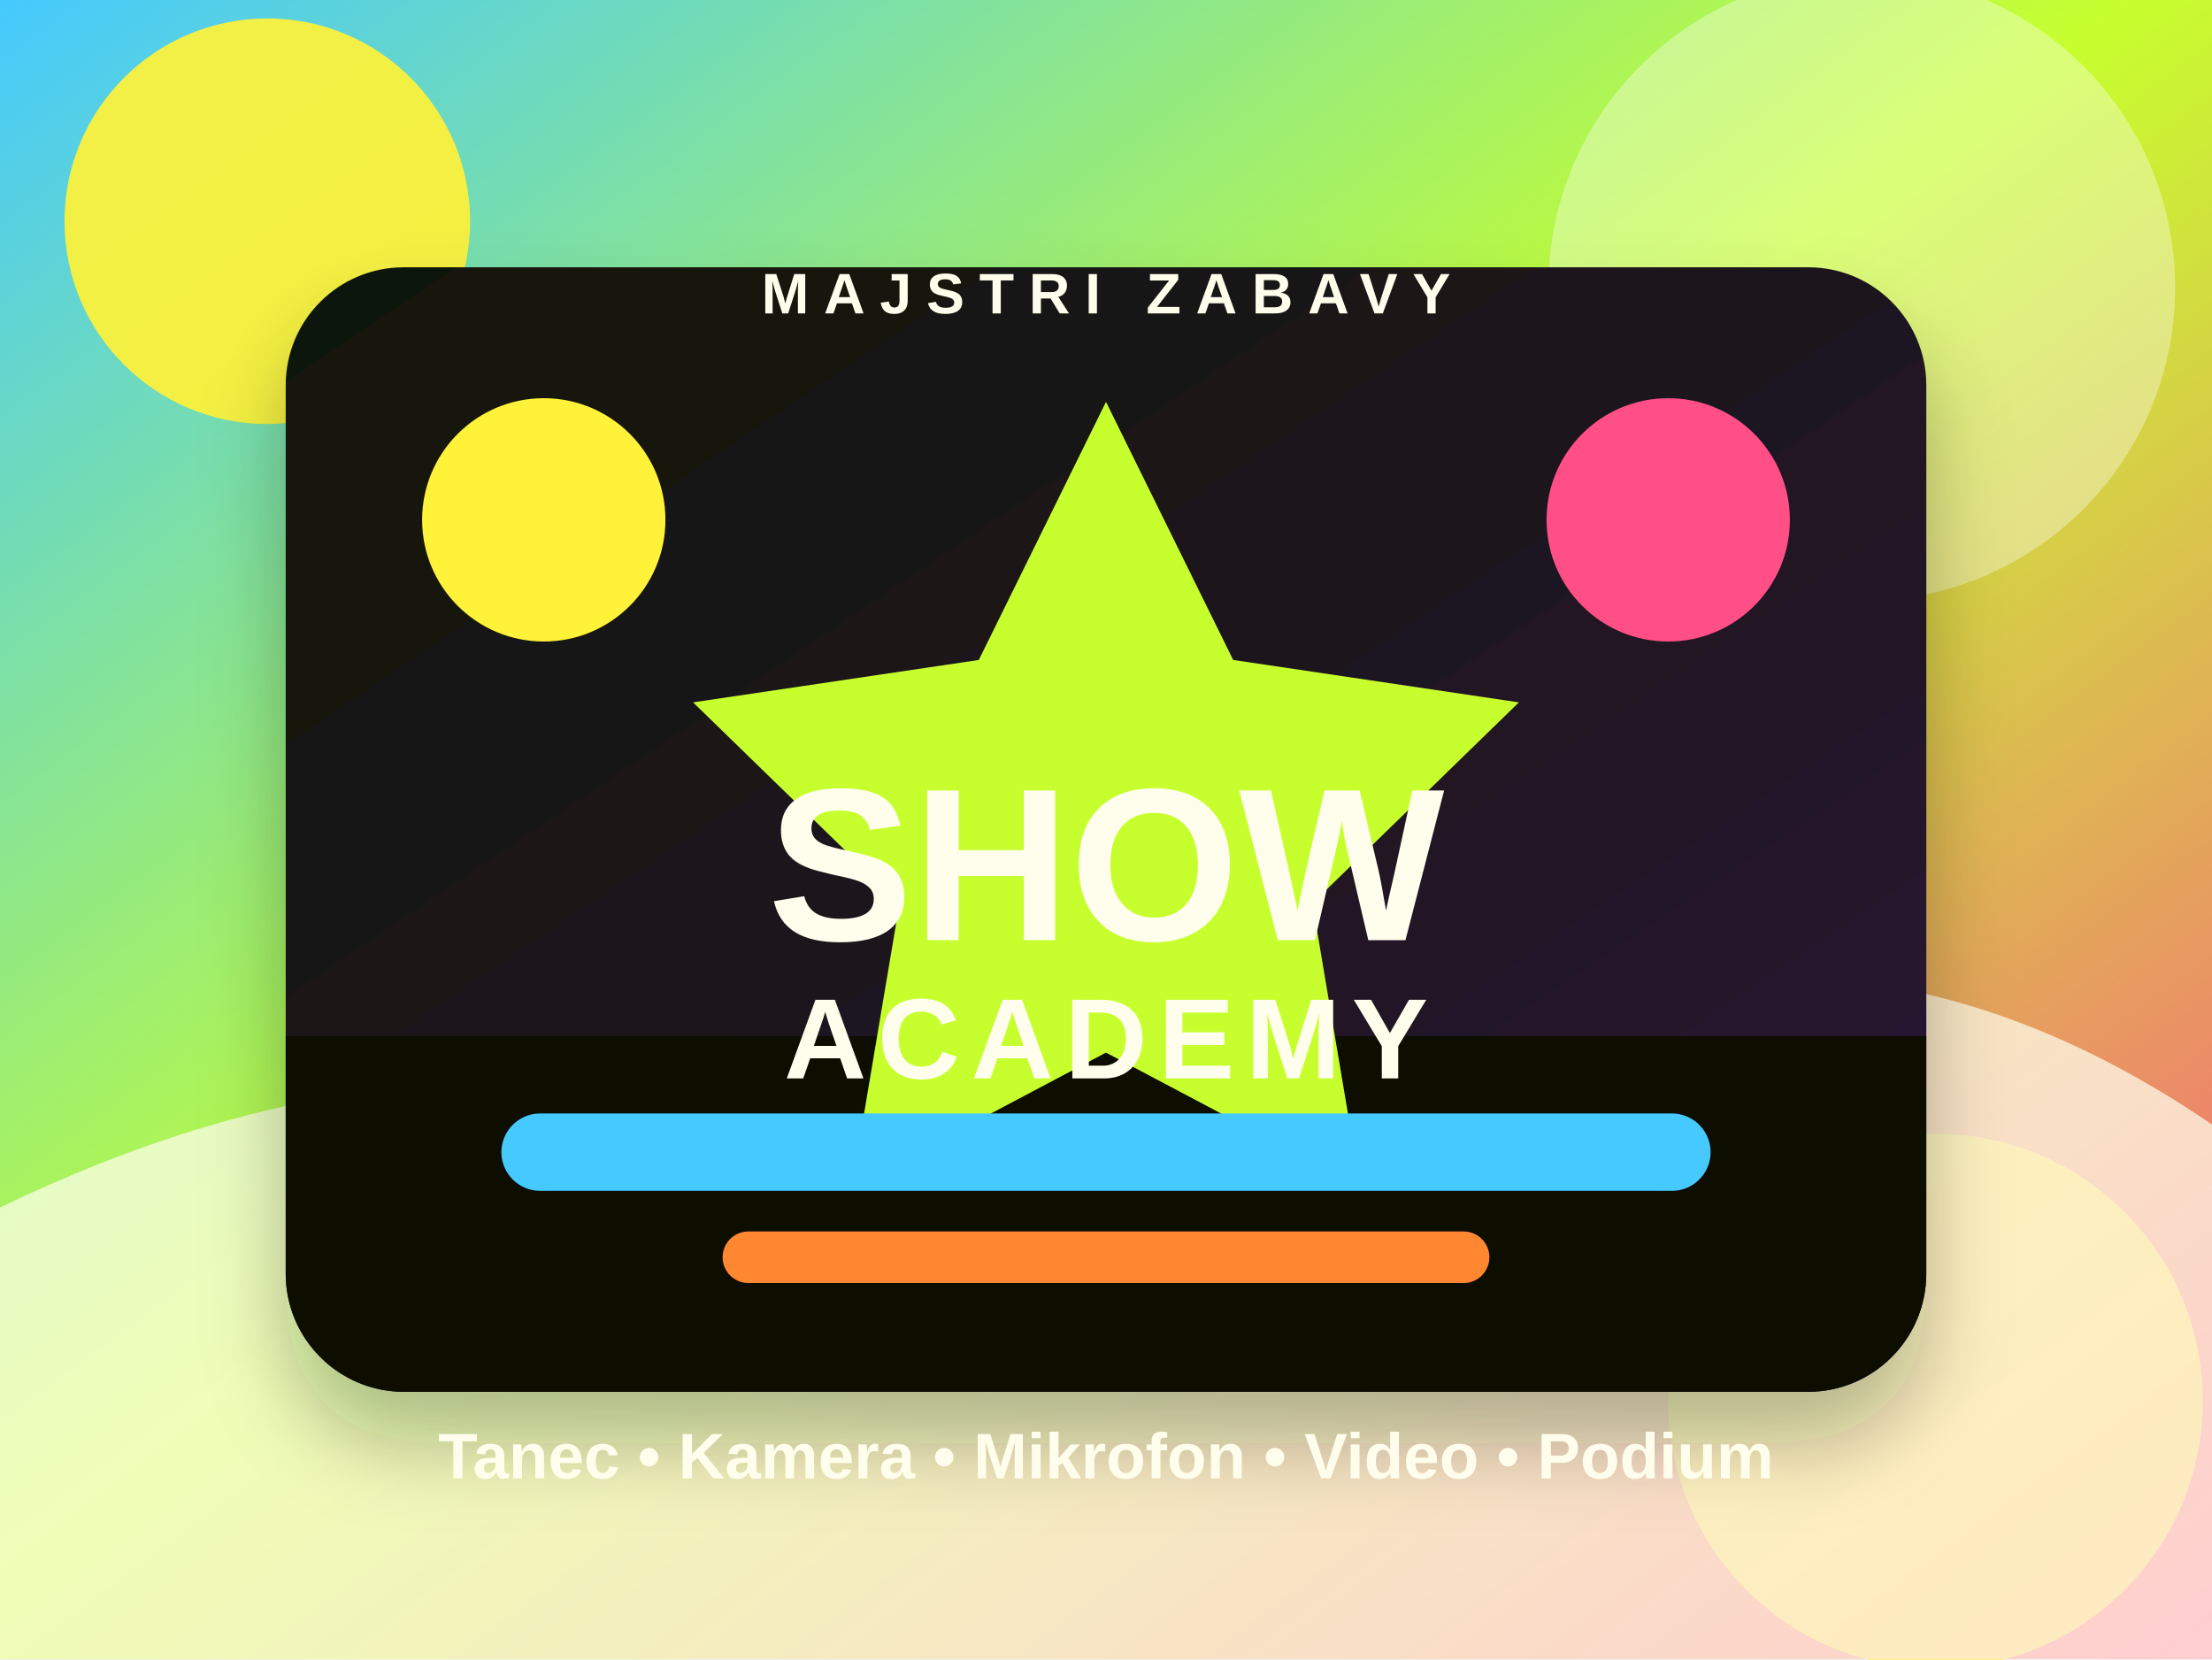
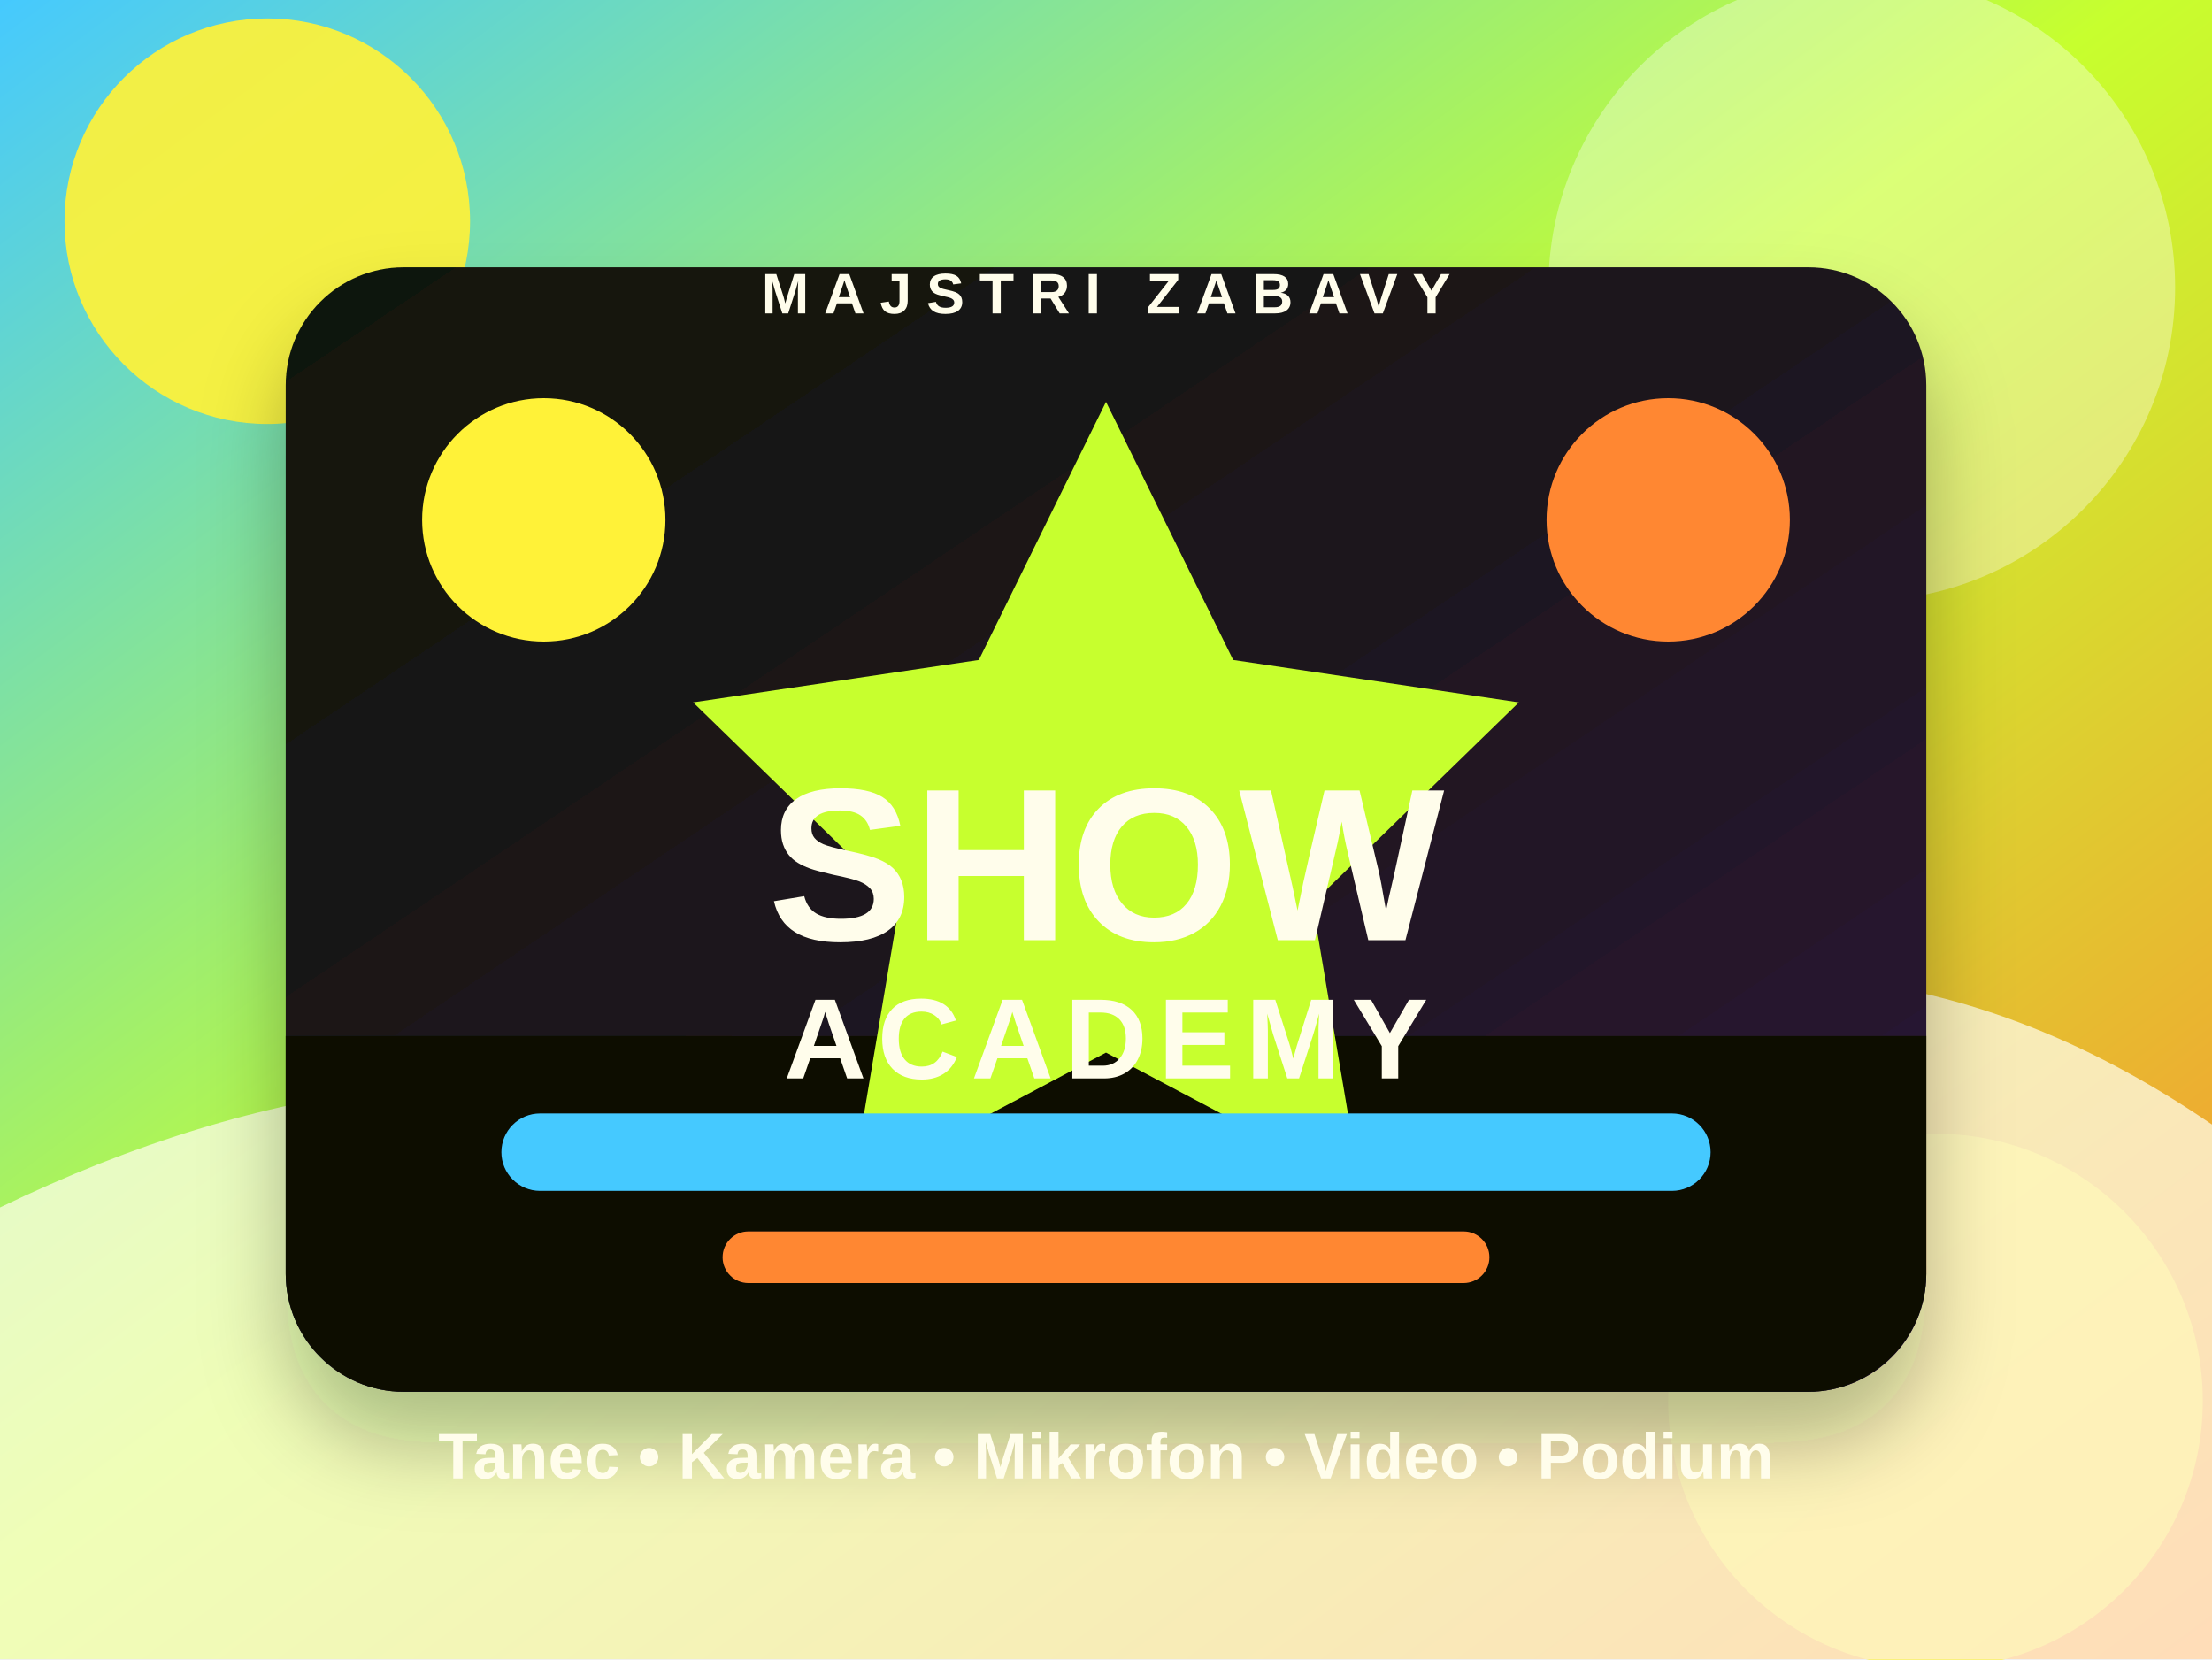
<svg xmlns="http://www.w3.org/2000/svg" viewBox="0 0 1200 900" role="img" aria-labelledby="title desc">
  <defs>
    <linearGradient id="bg" x1="0" y1="0" x2="1" y2="1">
      <stop offset="0" stop-color="#45c9ff" />
      <stop offset=".48" stop-color="#c7ff2e" />
-       <stop offset="1" stop-color="#ff4f86" />
+       <stop offset="1" stop-color="#ff8732" />
    </linearGradient>
    <linearGradient id="stage" x1="0" y1="0" x2="1" y2="1">
      <stop offset="0" stop-color="#101707" />
      <stop offset="1" stop-color="#2d1338" />
    </linearGradient>
    <filter id="shadow" x="-20%" y="-20%" width="140%" height="140%">
      <feDropShadow dx="0" dy="28" stdDeviation="22" flood-color="#101707" flood-opacity=".28" />
    </filter>
  </defs>
  <rect width="1200" height="900" rx="0" fill="url(#bg)" />
  <circle cx="145" cy="120" r="110" fill="#fff238" opacity=".92" />
  <circle cx="1010" cy="156" r="170" fill="#fff" opacity=".35" />
  <circle cx="1050" cy="760" r="145" fill="#fff238" opacity=".62" />
  <path d="M0 655c145-70 281-86 408-48 137 41 244 32 366-30 144-73 287-62 426 33v290H0z" fill="#fffdeb" opacity=".72" />
  <g filter="url(#shadow)">
    <rect x="155" y="145" width="890" height="610" rx="64" fill="url(#stage)" />
    <path d="M155 562h890v129c0 35-29 64-64 64H219c-35 0-64-29-64-64z" fill="#080905" />
    <circle cx="295" cy="282" r="66" fill="#fff238" />
-     <circle cx="905" cy="282" r="66" fill="#ff4f86" />
+     <circle cx="905" cy="282" r="66" fill="#ff8732" />
    <path d="M600 218l69 140 155 23-112 109 26 154-138-73-138 73 26-154-112-109 155-23z" fill="#c7ff2e" />
    <rect x="272" y="604" width="656" height="42" rx="21" fill="#45c9ff" />
    <rect x="392" y="668" width="416" height="28" rx="14" fill="#ff8732" />
  </g>
  <g fill="#fffdeb" font-family="Arial, Helvetica, sans-serif" text-anchor="middle">
    <text x="600" y="170" font-size="31" font-weight="900" letter-spacing="8">MAJSTRI ZABAVY</text>
    <text x="600" y="510" font-size="118" font-weight="900" letter-spacing="0">SHOW</text>
    <text x="600" y="585" font-size="62" font-weight="900" letter-spacing="6">ACADEMY</text>
    <text x="600" y="802" font-size="35" font-weight="900">Tanec • Kamera • Mikrofon • Video • Podium</text>
  </g>
</svg>
